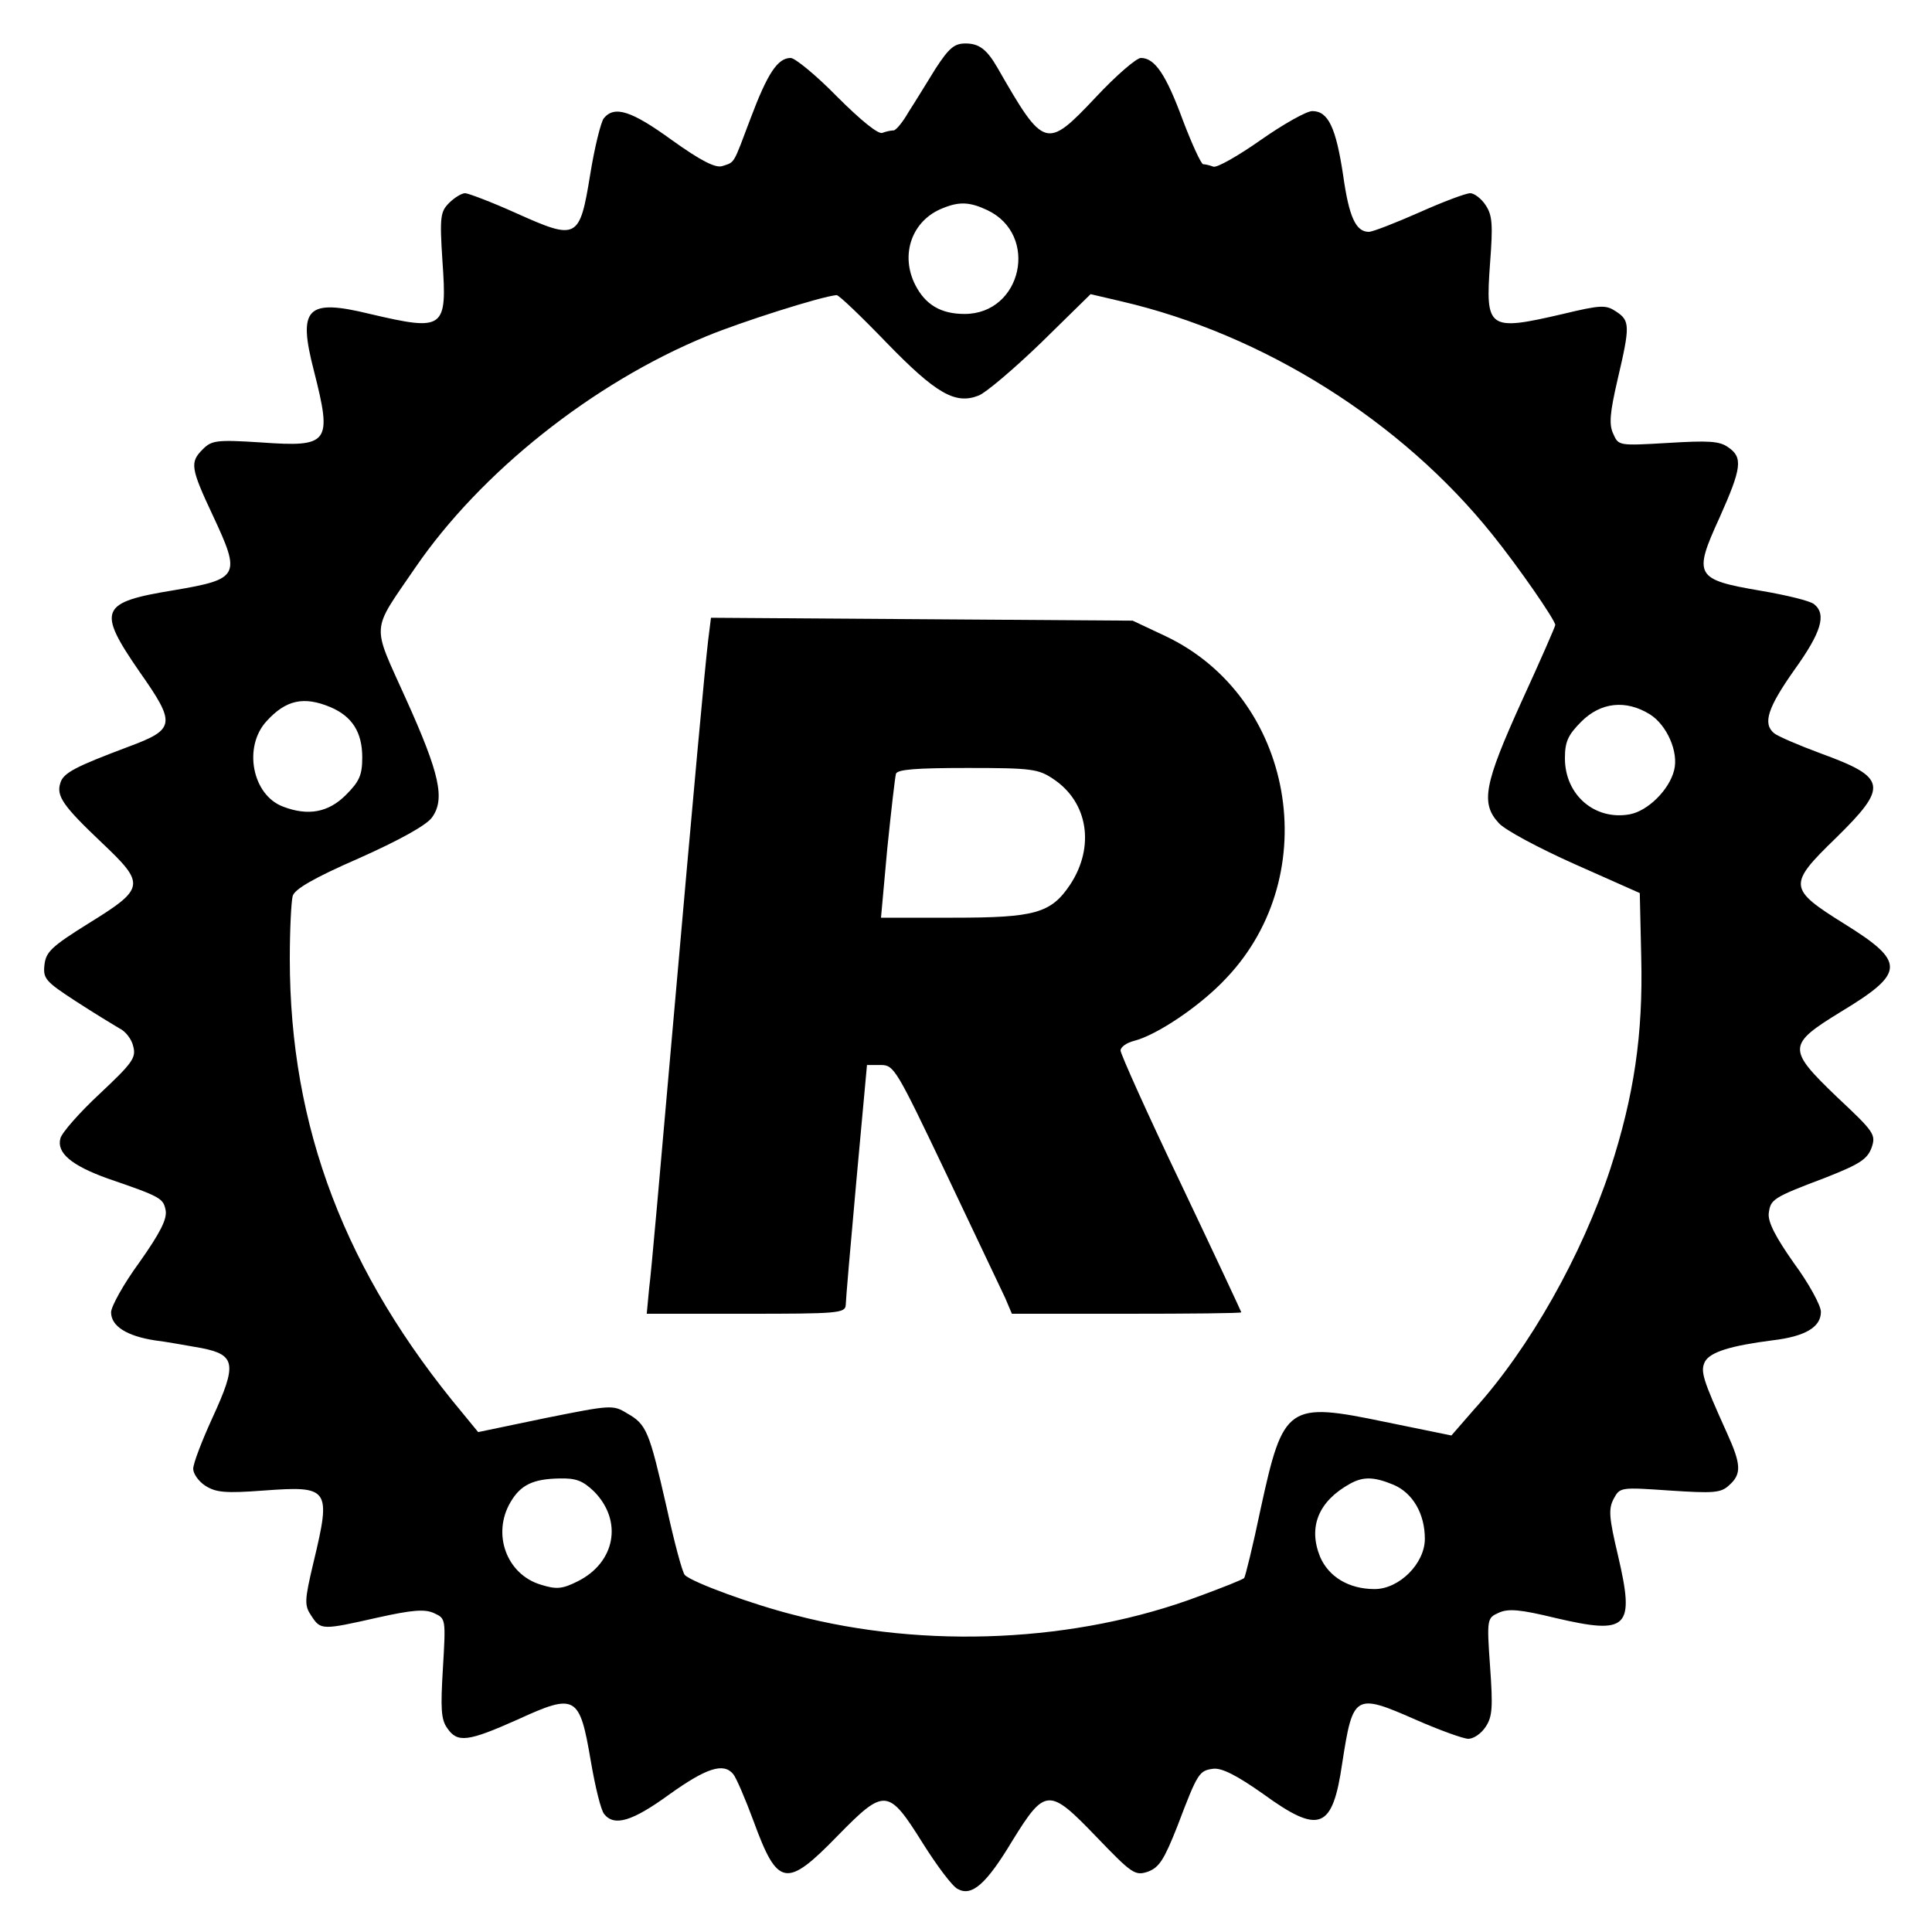
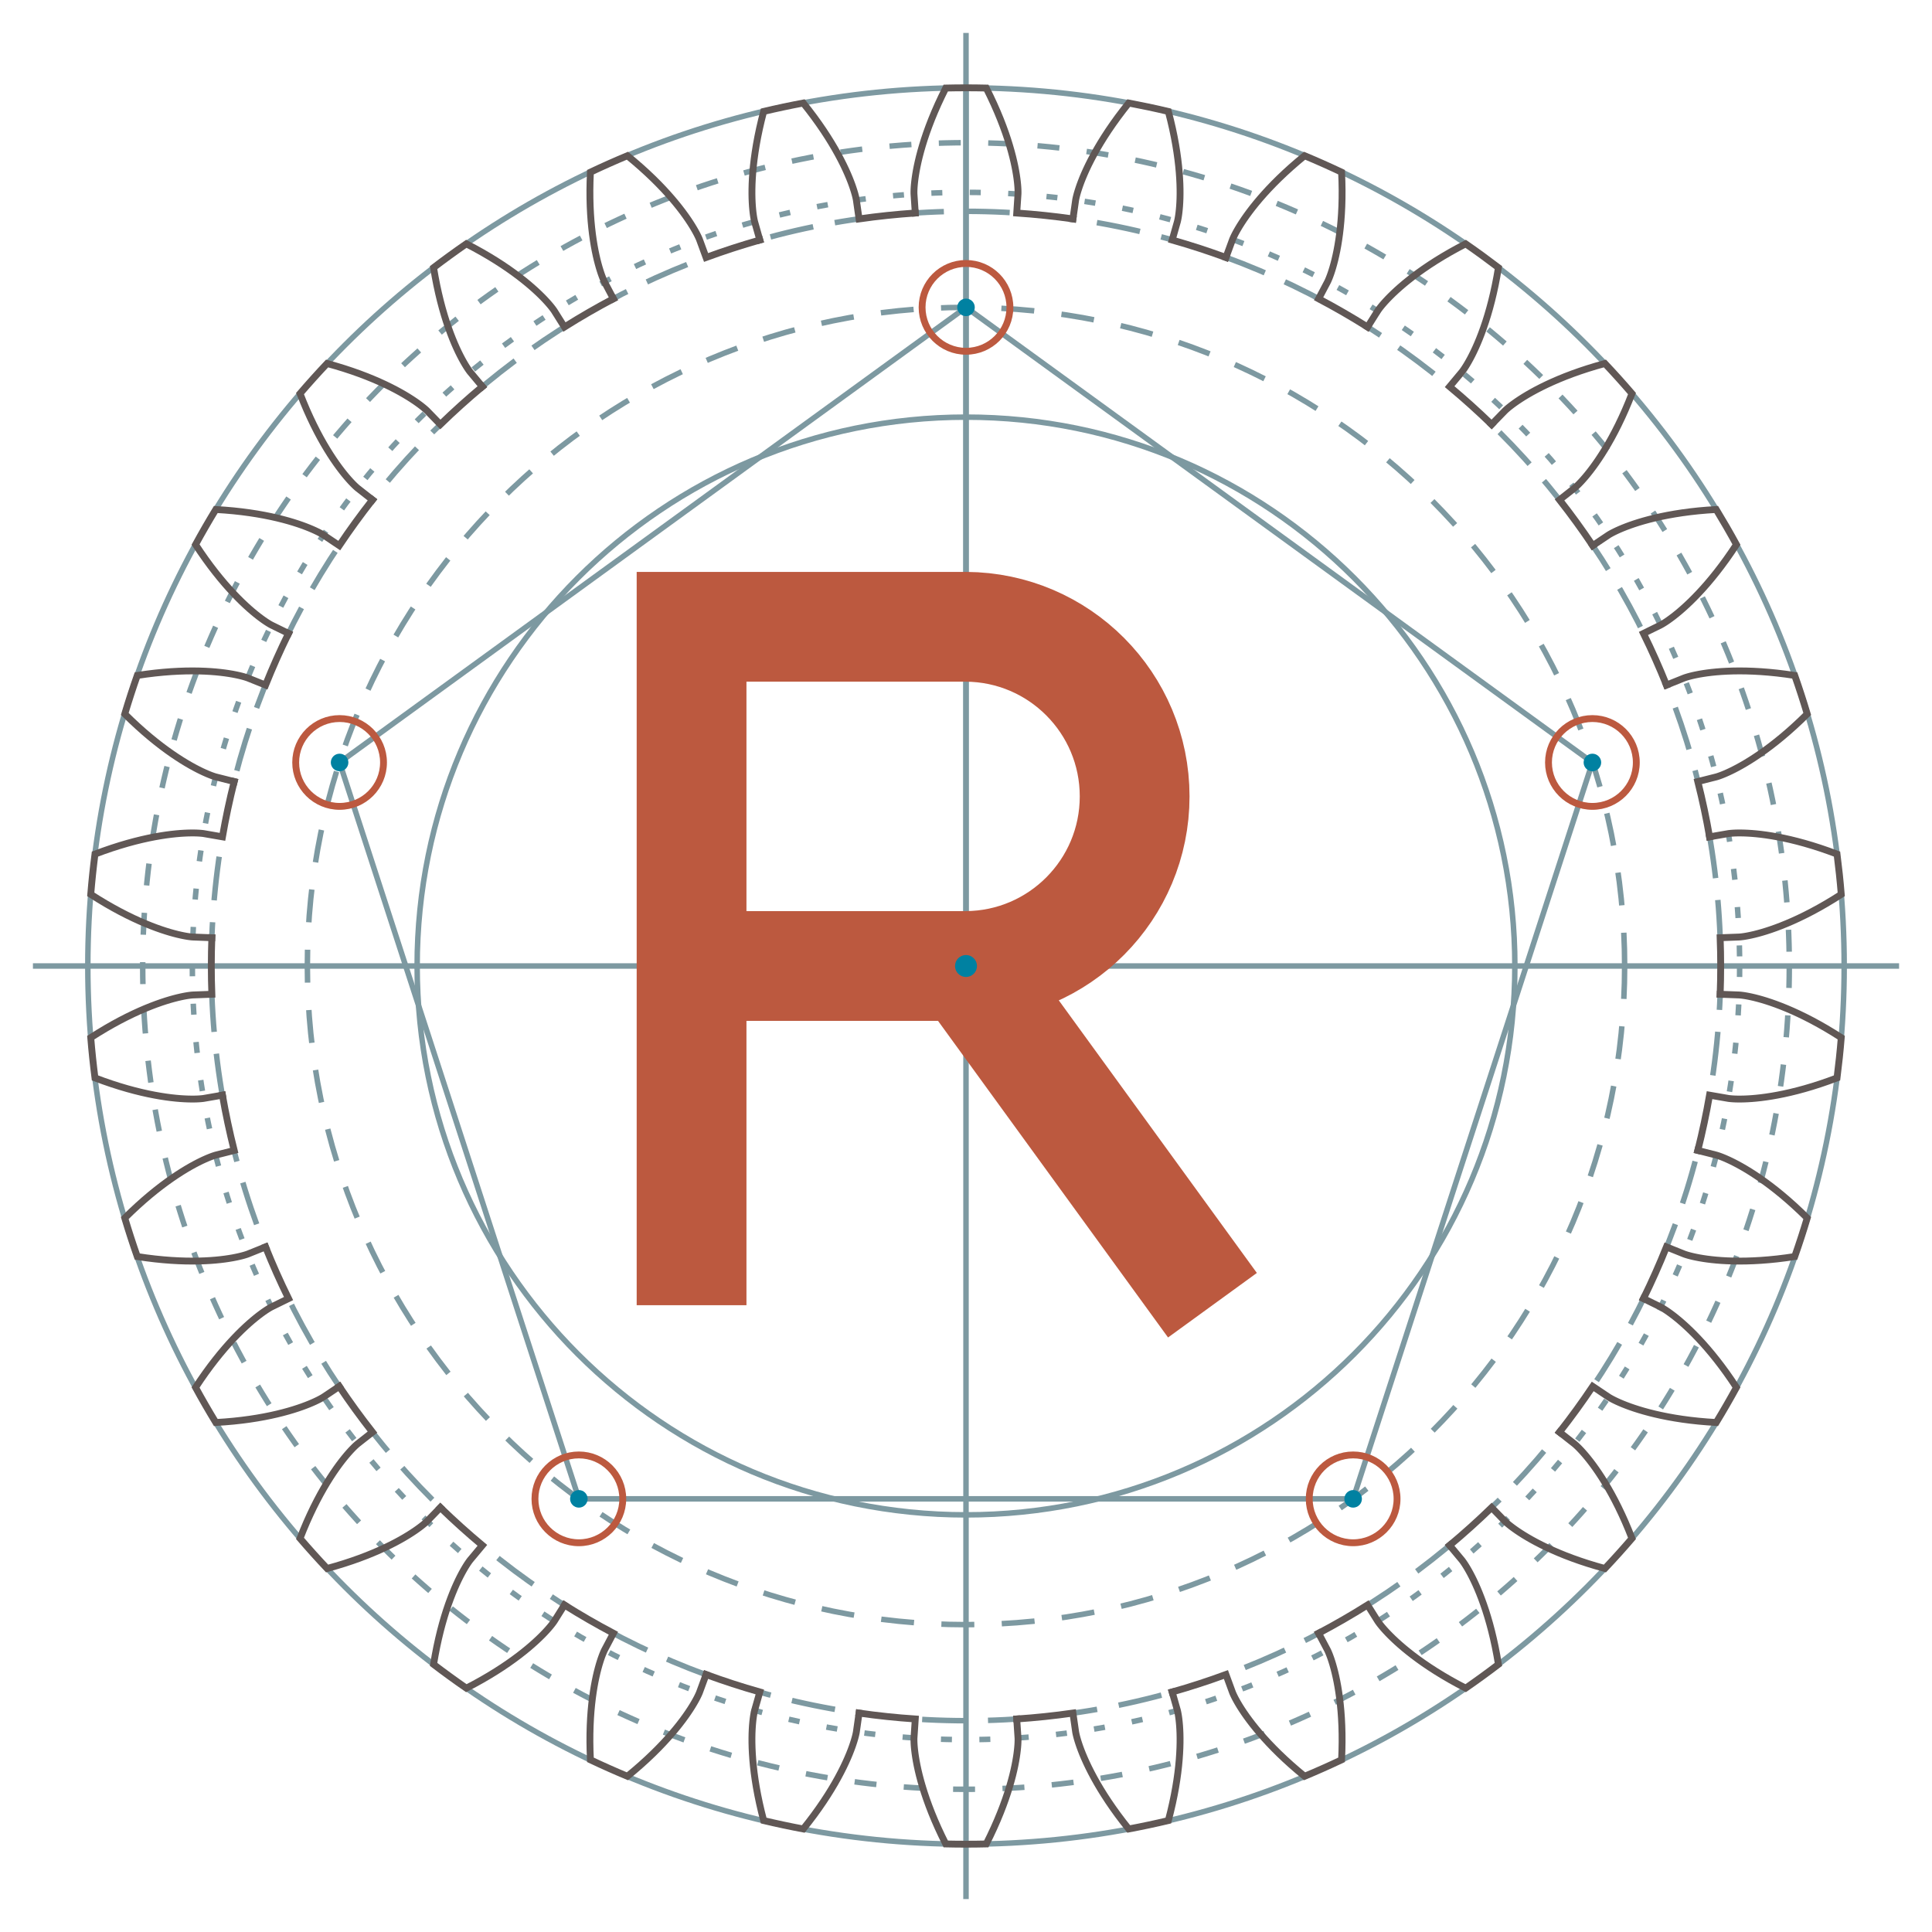
- <svg xmlns="http://www.w3.org/2000/svg" version="1.0" width="400pt" height="400pt" viewBox="0 0 400 400" preserveAspectRatio="xMidYMid meet">
-   <g transform="translate(0,400) scale(0.1,-0.1)" fill="#000000" stroke="none">
-     <path d="M1937 3858 c-18 -29 -43 -70 -56 -90 -12 -21 -26 -38 -31 -38 -5 0 -15 -2 -23 -5 -8 -4 -44 25 -94 75 -43 44 -87 80 -96 80 -27 0 -48 -32 -83 -125 -37 -98 -32 -90 -59 -99 -14 -4 -44 11 -104 54 -84 61 -119 72 -141 45 -6 -8 -19 -60 -28 -116 -22 -135 -27 -137 -154 -80 -51 23 -99 41 -105 41 -7 0 -22 -9 -33 -20 -18 -18 -20 -28 -14 -120 10 -142 4 -146 -150 -110 -131 32 -150 13 -116 -118 38 -150 32 -158 -110 -148 -92 6 -102 4 -120 -14 -27 -27 -26 -38 21 -138 58 -124 55 -131 -81 -154 -153 -25 -160 -40 -71 -169 76 -108 74 -119 -23 -155 -109 -41 -135 -54 -141 -75 -9 -27 6 -48 85 -123 92 -87 91 -95 -27 -168 -77 -48 -88 -59 -91 -86 -3 -28 2 -34 65 -75 37 -24 78 -49 90 -56 13 -6 26 -23 29 -38 6 -23 -2 -34 -69 -97 -42 -39 -79 -81 -82 -93 -8 -30 23 -56 98 -83 111 -38 115 -41 120 -66 3 -18 -11 -46 -54 -107 -33 -45 -59 -92 -59 -104 0 -29 33 -49 90 -58 25 -3 68 -11 97 -16 71 -14 74 -33 23 -144 -22 -48 -40 -95 -40 -106 0 -10 11 -26 25 -35 22 -14 41 -16 121 -10 136 10 140 5 103 -149 -19 -80 -19 -89 -4 -111 19 -29 22 -29 137 -3 72 16 98 18 117 9 24 -11 24 -12 18 -114 -5 -83 -4 -106 9 -124 21 -31 43 -28 146 18 120 55 128 50 151 -85 9 -53 21 -103 28 -111 21 -26 58 -15 135 41 77 55 112 66 132 42 6 -7 25 -51 42 -97 50 -137 68 -140 174 -31 98 100 105 99 177 -16 29 -46 61 -89 72 -94 29 -16 59 10 113 100 68 110 76 110 174 8 74 -77 80 -81 107 -72 23 9 33 24 61 95 42 111 45 114 74 118 18 2 49 -14 103 -52 117 -85 144 -74 164 64 22 142 26 145 151 90 50 -22 100 -40 110 -40 11 0 27 11 36 25 14 21 15 41 9 125 -7 99 -6 100 18 111 20 9 44 7 118 -11 150 -35 164 -21 129 129 -19 80 -20 97 -9 118 13 24 14 24 116 17 91 -6 106 -5 123 11 26 23 25 43 -4 107 -51 113 -56 129 -46 149 11 20 54 33 140 44 67 8 100 27 100 59 0 13 -25 59 -56 101 -38 54 -54 85 -52 103 4 29 7 32 118 74 71 28 86 38 95 62 9 27 6 32 -72 105 -103 99 -103 108 8 176 134 81 135 103 8 182 -117 73 -118 81 -18 178 109 107 106 125 -31 175 -46 17 -90 36 -97 42 -24 20 -13 53 42 131 56 78 67 115 41 136 -8 7 -58 19 -111 28 -135 23 -140 31 -85 151 46 103 49 125 18 146 -18 13 -41 14 -124 9 -103 -6 -103 -6 -114 19 -9 19 -7 43 9 112 26 111 26 122 -3 141 -21 14 -31 14 -110 -5 -155 -36 -161 -32 -151 105 6 79 5 99 -9 120 -9 14 -24 25 -32 25 -9 0 -57 -18 -106 -40 -50 -22 -96 -40 -104 -40 -27 0 -41 31 -53 116 -15 100 -31 134 -64 134 -12 0 -60 -27 -107 -60 -47 -33 -91 -58 -98 -55 -8 3 -17 5 -21 5 -4 0 -23 41 -42 91 -35 95 -58 129 -87 129 -9 0 -51 -36 -93 -81 -103 -109 -107 -108 -204 61 -22 38 -38 50 -66 50 -23 0 -34 -9 -62 -52z m107 -293 c108 -51 72 -215 -47 -215 -49 0 -81 19 -102 60 -32 63 -7 134 57 159 34 14 56 13 92 -4z m-208 -275 c102 -105 142 -128 190 -109 14 5 72 54 129 109 l103 101 64 -15 c293 -68 579 -247 768 -483 54 -67 130 -177 130 -187 0 -3 -31 -74 -70 -159 -77 -170 -85 -210 -47 -251 12 -14 83 -52 157 -85 l135 -60 3 -133 c4 -160 -15 -287 -64 -438 -59 -179 -167 -371 -282 -498 l-47 -54 -137 28 c-202 42 -211 36 -258 -180 -16 -77 -32 -141 -34 -143 -2 -3 -45 -20 -94 -38 -253 -95 -565 -110 -836 -39 -88 22 -213 68 -228 83 -5 4 -22 68 -38 141 -36 157 -41 171 -82 194 -29 18 -34 17 -169 -10 l-139 -29 -32 39 c-243 291 -358 591 -358 941 0 61 3 119 6 130 4 14 43 37 137 78 83 37 139 68 151 84 28 38 17 90 -54 247 -71 158 -73 135 20 271 135 197 367 382 603 479 70 29 236 82 269 85 4 1 51 -44 104 -99z m-1152 -754 c45 -19 66 -52 66 -104 0 -37 -6 -50 -34 -78 -36 -36 -78 -44 -130 -24 -64 24 -83 124 -34 177 40 44 77 52 132 29z m2732 -15 c35 -22 60 -78 50 -116 -10 -40 -54 -84 -92 -91 -72 -13 -134 40 -134 116 0 34 6 48 34 76 40 40 92 46 142 15z m-2186 -1609 c60 -61 44 -147 -34 -186 -32 -16 -44 -17 -76 -7 -71 21 -102 105 -63 171 21 36 47 48 101 49 35 1 49 -5 72 -27z m1655 14 c40 -17 65 -60 65 -112 0 -51 -53 -104 -104 -104 -53 0 -95 25 -113 67 -25 62 -3 115 62 151 27 15 49 15 90 -2z" />
-     <path d="M1466 2673 c-7 -61 -26 -265 -76 -833 -22 -250 -42 -479 -46 -507 l-5 -53 205 0 c189 0 206 1 207 18 0 9 10 125 22 257 l22 240 29 0 c27 0 32 -9 135 -225 59 -124 114 -240 122 -257 l14 -33 237 0 c131 0 238 1 238 3 0 1 -56 121 -125 266 -69 144 -125 269 -125 276 0 7 12 16 28 20 47 12 137 72 191 130 205 216 140 582 -126 708 l-68 32 -437 3 -436 3 -6 -48z m715 -286 c72 -48 86 -140 35 -218 -40 -60 -73 -69 -243 -69 l-149 0 13 143 c8 78 16 148 18 155 3 9 42 12 148 12 133 0 147 -2 178 -23z" />
+ <svg xmlns="http://www.w3.org/2000/svg" width="1024" height="1024" viewBox="-176 -176 352 352" role="img" aria-labelledby="title desc">
+   <style>.primary{stroke:#605755}.accent{stroke:#bc593f}.signal{fill:#0081a1}.guide{stroke:#7d99a1}</style>
+   <defs>
+     <path id="tooth" d="M -9.242,-137.189 L -9.474,-140.635 L -9.476,-140.67 L -9.479,-140.776 L -9.481,-140.953 L -9.478,-141.2 L -9.468,-141.517 L -9.446,-141.905 L -9.41,-142.362 L -9.356,-142.889 L -9.283,-143.485 L -9.185,-144.148 L -9.062,-144.879 L -8.908,-145.677 L -8.722,-146.539 L -8.5,-147.466 L -8.239,-148.456 L -7.937,-149.508 L -7.591,-150.62 L -7.197,-151.791 L -6.753,-153.019 L -6.256,-154.303 L -5.703,-155.641 L -5.093,-157.03 L -4.421,-158.47 L -3.687,-159.958 A 160 160 0 0 1 3.687,-159.958 L 4.421,-158.47 L 5.093,-157.03 L 5.703,-155.641 L 6.256,-154.303 L 6.753,-153.019 L 7.197,-151.791 L 7.591,-150.62 L 7.937,-149.508 L 8.239,-148.456 L 8.5,-147.466 L 8.722,-146.539 L 8.908,-145.677 L 9.062,-144.879 L 9.185,-144.148 L 9.283,-143.485 L 9.356,-142.889 L 9.41,-142.362 L 9.446,-141.905 L 9.468,-141.517 L 9.478,-141.2 L 9.481,-140.953 L 9.479,-140.776 L 9.476,-140.67 L 9.474,-140.635 L 9.242,-137.189 A 137.5 137.5 0 0 1 19.483,-136.113" />
+   </defs>
+   <g class="guide" fill="none" stroke-width="1">
+     <path d="M -170 0 H 170 M 0 -170 V 170" />
+     <circle r="160" />
+     <circle r="150" stroke-dasharray="4 5" />
+     <circle r="140.954" stroke-dasharray="2 5" />
+     <circle r="137.5" stroke-dasharray="8 4" />
+     <circle r="100" />
+     <circle r="120" stroke-dasharray="6 5" />
+     <polygon points="0,-120 114.127,-37.082 70.534,97.082 -70.534,97.082 -114.127,-37.082" />
+     <path d="M 0 0 L 0,-160" />
+   </g>
+   <g class="primary" fill="none" stroke-width="1.25" stroke-linecap="square" stroke-linejoin="miter">
+     <use href="#tooth" transform="rotate(0)" />
+     <use href="#tooth" transform="rotate(12)" />
+     <use href="#tooth" transform="rotate(24)" />
+     <use href="#tooth" transform="rotate(36)" />
+     <use href="#tooth" transform="rotate(48)" />
+     <use href="#tooth" transform="rotate(60)" />
+     <use href="#tooth" transform="rotate(72)" />
+     <use href="#tooth" transform="rotate(84)" />
+     <use href="#tooth" transform="rotate(96)" />
+     <use href="#tooth" transform="rotate(108)" />
+     <use href="#tooth" transform="rotate(120)" />
+     <use href="#tooth" transform="rotate(132)" />
+     <use href="#tooth" transform="rotate(144)" />
+     <use href="#tooth" transform="rotate(156)" />
+     <use href="#tooth" transform="rotate(168)" />
+     <use href="#tooth" transform="rotate(180)" />
+     <use href="#tooth" transform="rotate(192)" />
+     <use href="#tooth" transform="rotate(204)" />
+     <use href="#tooth" transform="rotate(216)" />
+     <use href="#tooth" transform="rotate(228)" />
+     <use href="#tooth" transform="rotate(240)" />
+     <use href="#tooth" transform="rotate(252)" />
+     <use href="#tooth" transform="rotate(264)" />
+     <use href="#tooth" transform="rotate(276)" />
+     <use href="#tooth" transform="rotate(288)" />
+     <use href="#tooth" transform="rotate(300)" />
+     <use href="#tooth" transform="rotate(312)" />
+     <use href="#tooth" transform="rotate(324)" />
+     <use href="#tooth" transform="rotate(336)" />
+     <use href="#tooth" transform="rotate(348)" />
+   </g>
+   <g class="accent" fill="none" stroke-width="1.25" stroke-linecap="butt" stroke-linejoin="miter">
+     <circle cx="0" cy="-120" r="8" />
+     <circle cx="114.127" cy="-37.082" r="8" />
+     <circle cx="70.534" cy="97.082" r="8" />
+     <circle cx="-70.534" cy="97.082" r="8" />
+     <circle cx="-114.127" cy="-37.082" r="8" />
+     <path d="M -50 61.803 V -61.803 H 0 A 30.902 30.902 0 0 1 0 0 H -50 M 0 0 L 44.903 61.803" stroke-width="20" />
+   </g>
+   <g class="signal">
+     <circle cx="0" cy="-120" r="1.6" />
+     <circle cx="114.127" cy="-37.082" r="1.6" />
+     <circle cx="70.534" cy="97.082" r="1.6" />
+     <circle cx="-70.534" cy="97.082" r="1.6" />
+     <circle cx="-114.127" cy="-37.082" r="1.6" />
+     <circle r="2" />
  </g>
</svg>
